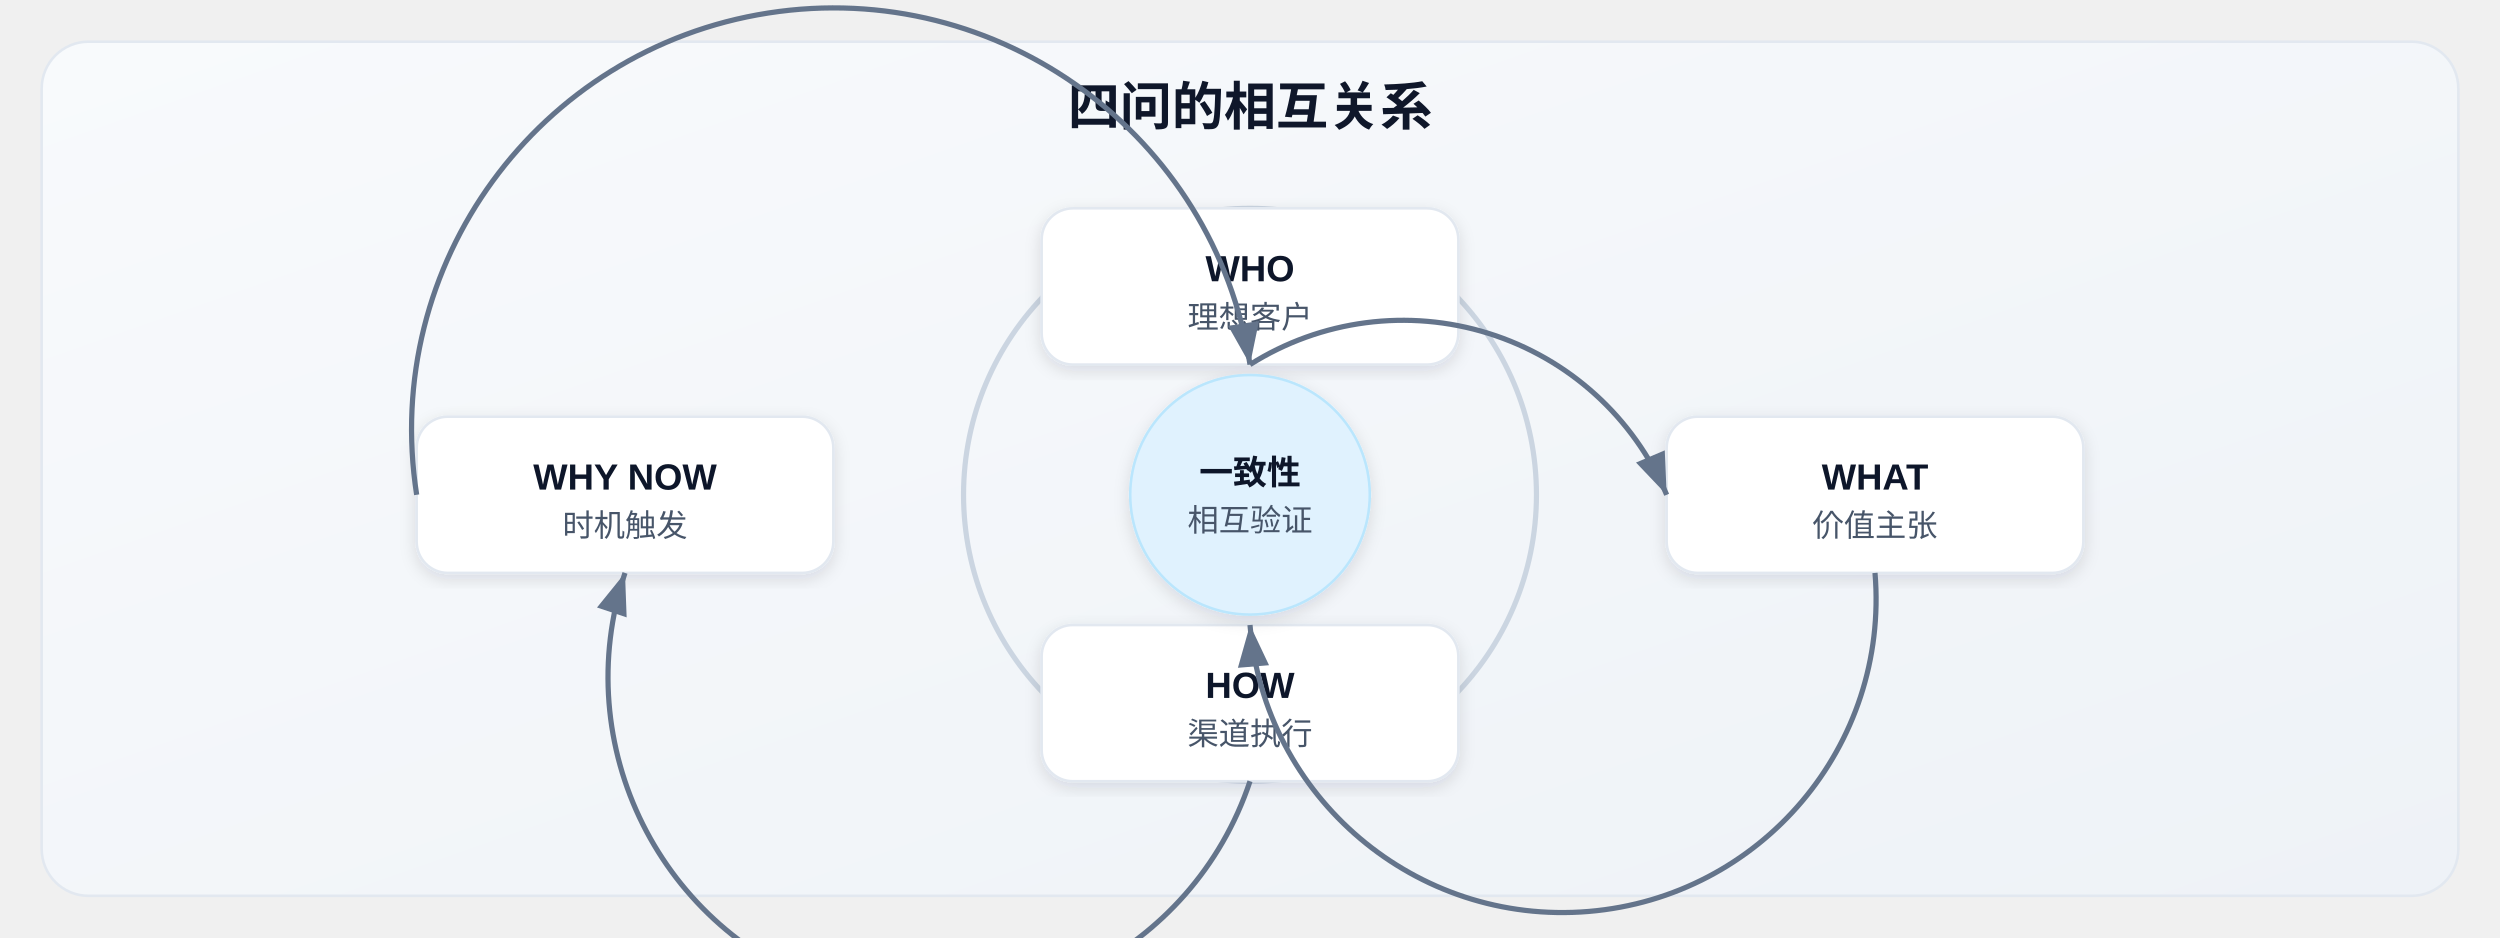
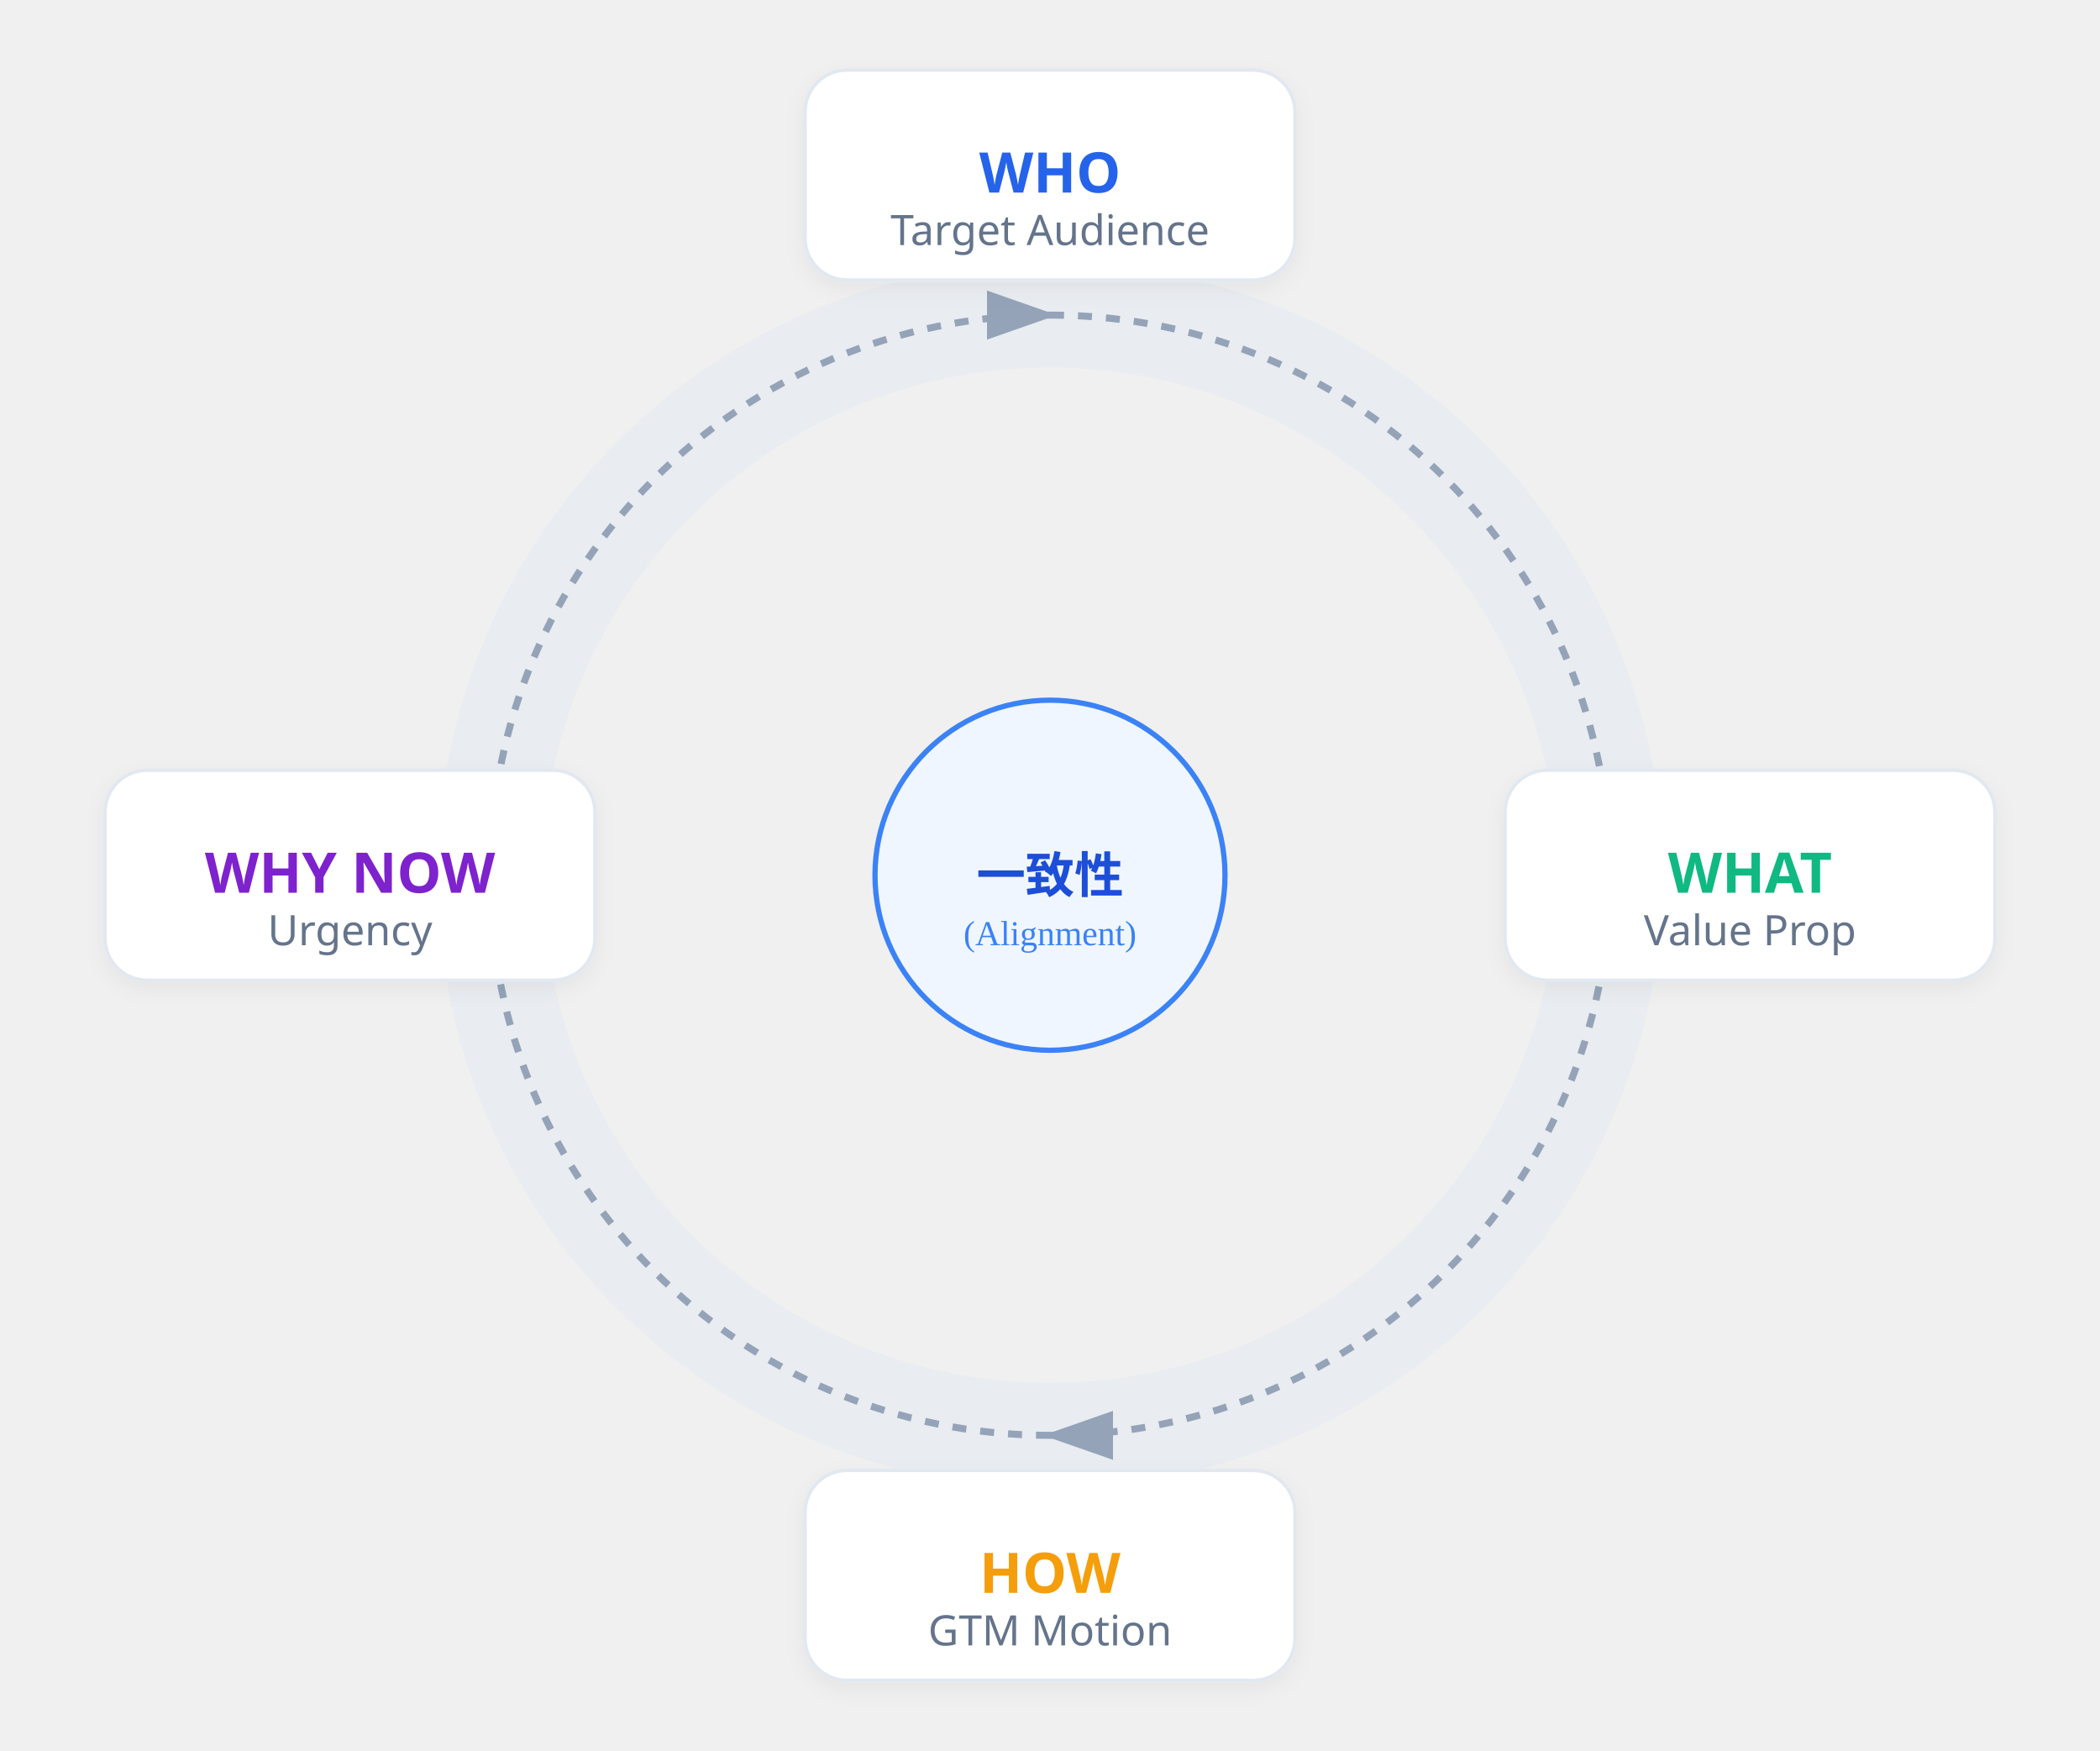
- <svg xmlns="http://www.w3.org/2000/svg" width="960" height="360" viewBox="0 0 960 360" role="img" aria-labelledby="relation-title relation-desc">
+ <svg xmlns="http://www.w3.org/2000/svg" width="600" height="500" viewBox="0 0 600 500">
  <defs>
-     <linearGradient id="relation-bg" x1="0" y1="0" x2="1" y2="1">
-       <stop offset="0%" stop-color="#F8FAFC" />
-       <stop offset="100%" stop-color="#EEF2F7" />
-     </linearGradient>
-     <filter id="relation-shadow" x="-10%" y="-10%" width="120%" height="120%">
-       <feDropShadow dx="0" dy="2" stdDeviation="3" flood-color="#0F172A" flood-opacity="0.12" />
+     <style>
+       .node-bg { fill: #FFFFFF; stroke: #E2E8F0; stroke-width: 1; rx: 12; filter: url(#shadow); }
+       .node-title { font-family: system-ui, sans-serif; font-weight: 700; font-size: 16px; text-anchor: middle; }
+       .node-desc { font-family: system-ui, sans-serif; font-size: 12px; fill: #64748B; text-anchor: middle; }
+       .path-arrow { fill: none; stroke: #94A3B8; stroke-width: 2; stroke-dasharray: 4; }
+       .center-bg { fill: #EFF6FF; stroke: #3B82F6; stroke-width: 1.5; }
+       .center-text { font-family: system-ui, sans-serif; font-weight: 800; font-size: 14px; fill: #1D4ED8; text-anchor: middle; }
+     </style>
+     <filter id="shadow" x="-20%" y="-20%" width="140%" height="140%">
+       <feDropShadow dx="0" dy="2" stdDeviation="3" flood-color="#000000" flood-opacity="0.05" />
    </filter>
-     <marker id="relation-arrow" markerWidth="10" markerHeight="10" refX="8" refY="3" orient="auto" markerUnits="strokeWidth">
-       <path d="M0,0 L8,3 L0,6 Z" fill="#64748B" />
+     <marker id="arrow" markerWidth="10" markerHeight="7" refX="9" refY="3.5" orient="auto">
+       <polygon points="0 0, 10 3.5, 0 7" fill="#94A3B8" />
    </marker>
-     <style>
-       .title { font: 700 20px/1.2 "Noto Sans SC", "PingFang SC", "Microsoft YaHei", Arial, sans-serif; fill: #0F172A; }
-       .node-title { font: 700 14px/1.2 "Noto Sans SC", "PingFang SC", "Microsoft YaHei", Arial, sans-serif; fill: #0F172A; }
-       .node-sub { font: 12px/1.2 "Noto Sans SC", "PingFang SC", "Microsoft YaHei", Arial, sans-serif; fill: #475569; }
-       .center { font: 700 13px/1.2 "Noto Sans SC", "PingFang SC", "Microsoft YaHei", Arial, sans-serif; fill: #0F172A; }
-     </style>
  </defs>
-   <rect x="16" y="16" width="928" height="328" rx="18" fill="url(#relation-bg)" stroke="#E2E8F0" />
-   <text x="480" y="48" text-anchor="middle" class="title">四问的相互关系</text>
-   <circle cx="480" cy="190" r="110" stroke="#CBD5E1" stroke-width="2" fill="none" />
-   <g filter="url(#relation-shadow)">
-     <rect x="400" y="80" width="160" height="60" rx="12" fill="#FFFFFF" stroke="#E2E8F0" />
-     <text x="480" y="108" text-anchor="middle" class="node-title">WHO</text>
-     <text x="480" y="126" text-anchor="middle" class="node-sub">理想客户</text>
+   <circle cx="300" cy="250" r="160" stroke="#E2E8F0" stroke-width="30" fill="none" opacity="0.5" />
+   <path d="M300,90 A160,160 0 0 1 460,250" class="path-arrow" marker-end="url(#arrow)" />
+   <path d="M460,250 A160,160 0 0 1 300,410" class="path-arrow" marker-end="url(#arrow)" />
+   <path d="M300,410 A160,160 0 0 1 140,250" class="path-arrow" marker-end="url(#arrow)" />
+   <path d="M140,250 A160,160 0 0 1 300,90" class="path-arrow" marker-end="url(#arrow)" />
+   <g transform="translate(300, 250)">
+     <circle r="50" class="center-bg" />
+     <text y="5" class="center-text">一致性</text>
+     <text y="20" font-size="10" fill="#3B82F6" text-anchor="middle">(Alignment)</text>
  </g>
-   <g filter="url(#relation-shadow)">
-     <rect x="640" y="160" width="160" height="60" rx="12" fill="#FFFFFF" stroke="#E2E8F0" />
-     <text x="720" y="188" text-anchor="middle" class="node-title">WHAT</text>
-     <text x="720" y="206" text-anchor="middle" class="node-sub">价值主张</text>
+   <g transform="translate(300, 50)">
+     <rect x="-70" y="-30" width="140" height="60" class="node-bg" />
+     <text x="0" y="5" class="node-title" fill="#2563EB">WHO</text>
+     <text x="0" y="20" class="node-desc">Target Audience</text>
  </g>
-   <g filter="url(#relation-shadow)">
-     <rect x="400" y="240" width="160" height="60" rx="12" fill="#FFFFFF" stroke="#E2E8F0" />
-     <text x="480" y="268" text-anchor="middle" class="node-title">HOW</text>
-     <text x="480" y="286" text-anchor="middle" class="node-sub">渠道执行</text>
+   <g transform="translate(500, 250)">
+     <rect x="-70" y="-30" width="140" height="60" class="node-bg" />
+     <text x="0" y="5" class="node-title" fill="#10B981">WHAT</text>
+     <text x="0" y="20" class="node-desc">Value Prop</text>
  </g>
-   <g filter="url(#relation-shadow)">
-     <rect x="160" y="160" width="160" height="60" rx="12" fill="#FFFFFF" stroke="#E2E8F0" />
-     <text x="240" y="188" text-anchor="middle" class="node-title">WHY NOW</text>
-     <text x="240" y="206" text-anchor="middle" class="node-sub">时机触发</text>
+   <g transform="translate(300, 450)">
+     <rect x="-70" y="-30" width="140" height="60" class="node-bg" />
+     <text x="0" y="5" class="node-title" fill="#F59E0B">HOW</text>
+     <text x="0" y="20" class="node-desc">GTM Motion</text>
  </g>
-   <g filter="url(#relation-shadow)">
-     <circle cx="480" cy="190" r="46" fill="#E0F2FE" stroke="#BAE6FD" />
-     <text x="480" y="186" text-anchor="middle" class="center">一致性</text>
-     <text x="480" y="204" text-anchor="middle" class="node-sub">相互验证</text>
+   <g transform="translate(100, 250)">
+     <rect x="-70" y="-30" width="140" height="60" class="node-bg" />
+     <text x="0" y="5" class="node-title" fill="#7E22CE">WHY NOW</text>
+     <text x="0" y="20" class="node-desc">Urgency</text>
  </g>
-   <path d="M480 140 A110 110 0 0 1 640 190" fill="none" stroke="#64748B" stroke-width="2" marker-end="url(#relation-arrow)" />
-   <path d="M720 220 A110 110 0 0 1 480 240" fill="none" stroke="#64748B" stroke-width="2" marker-end="url(#relation-arrow)" />
-   <path d="M480 300 A110 110 0 0 1 240 220" fill="none" stroke="#64748B" stroke-width="2" marker-end="url(#relation-arrow)" />
-   <path d="M160 190 A110 110 0 0 1 480 140" fill="none" stroke="#64748B" stroke-width="2" marker-end="url(#relation-arrow)" />
</svg>
